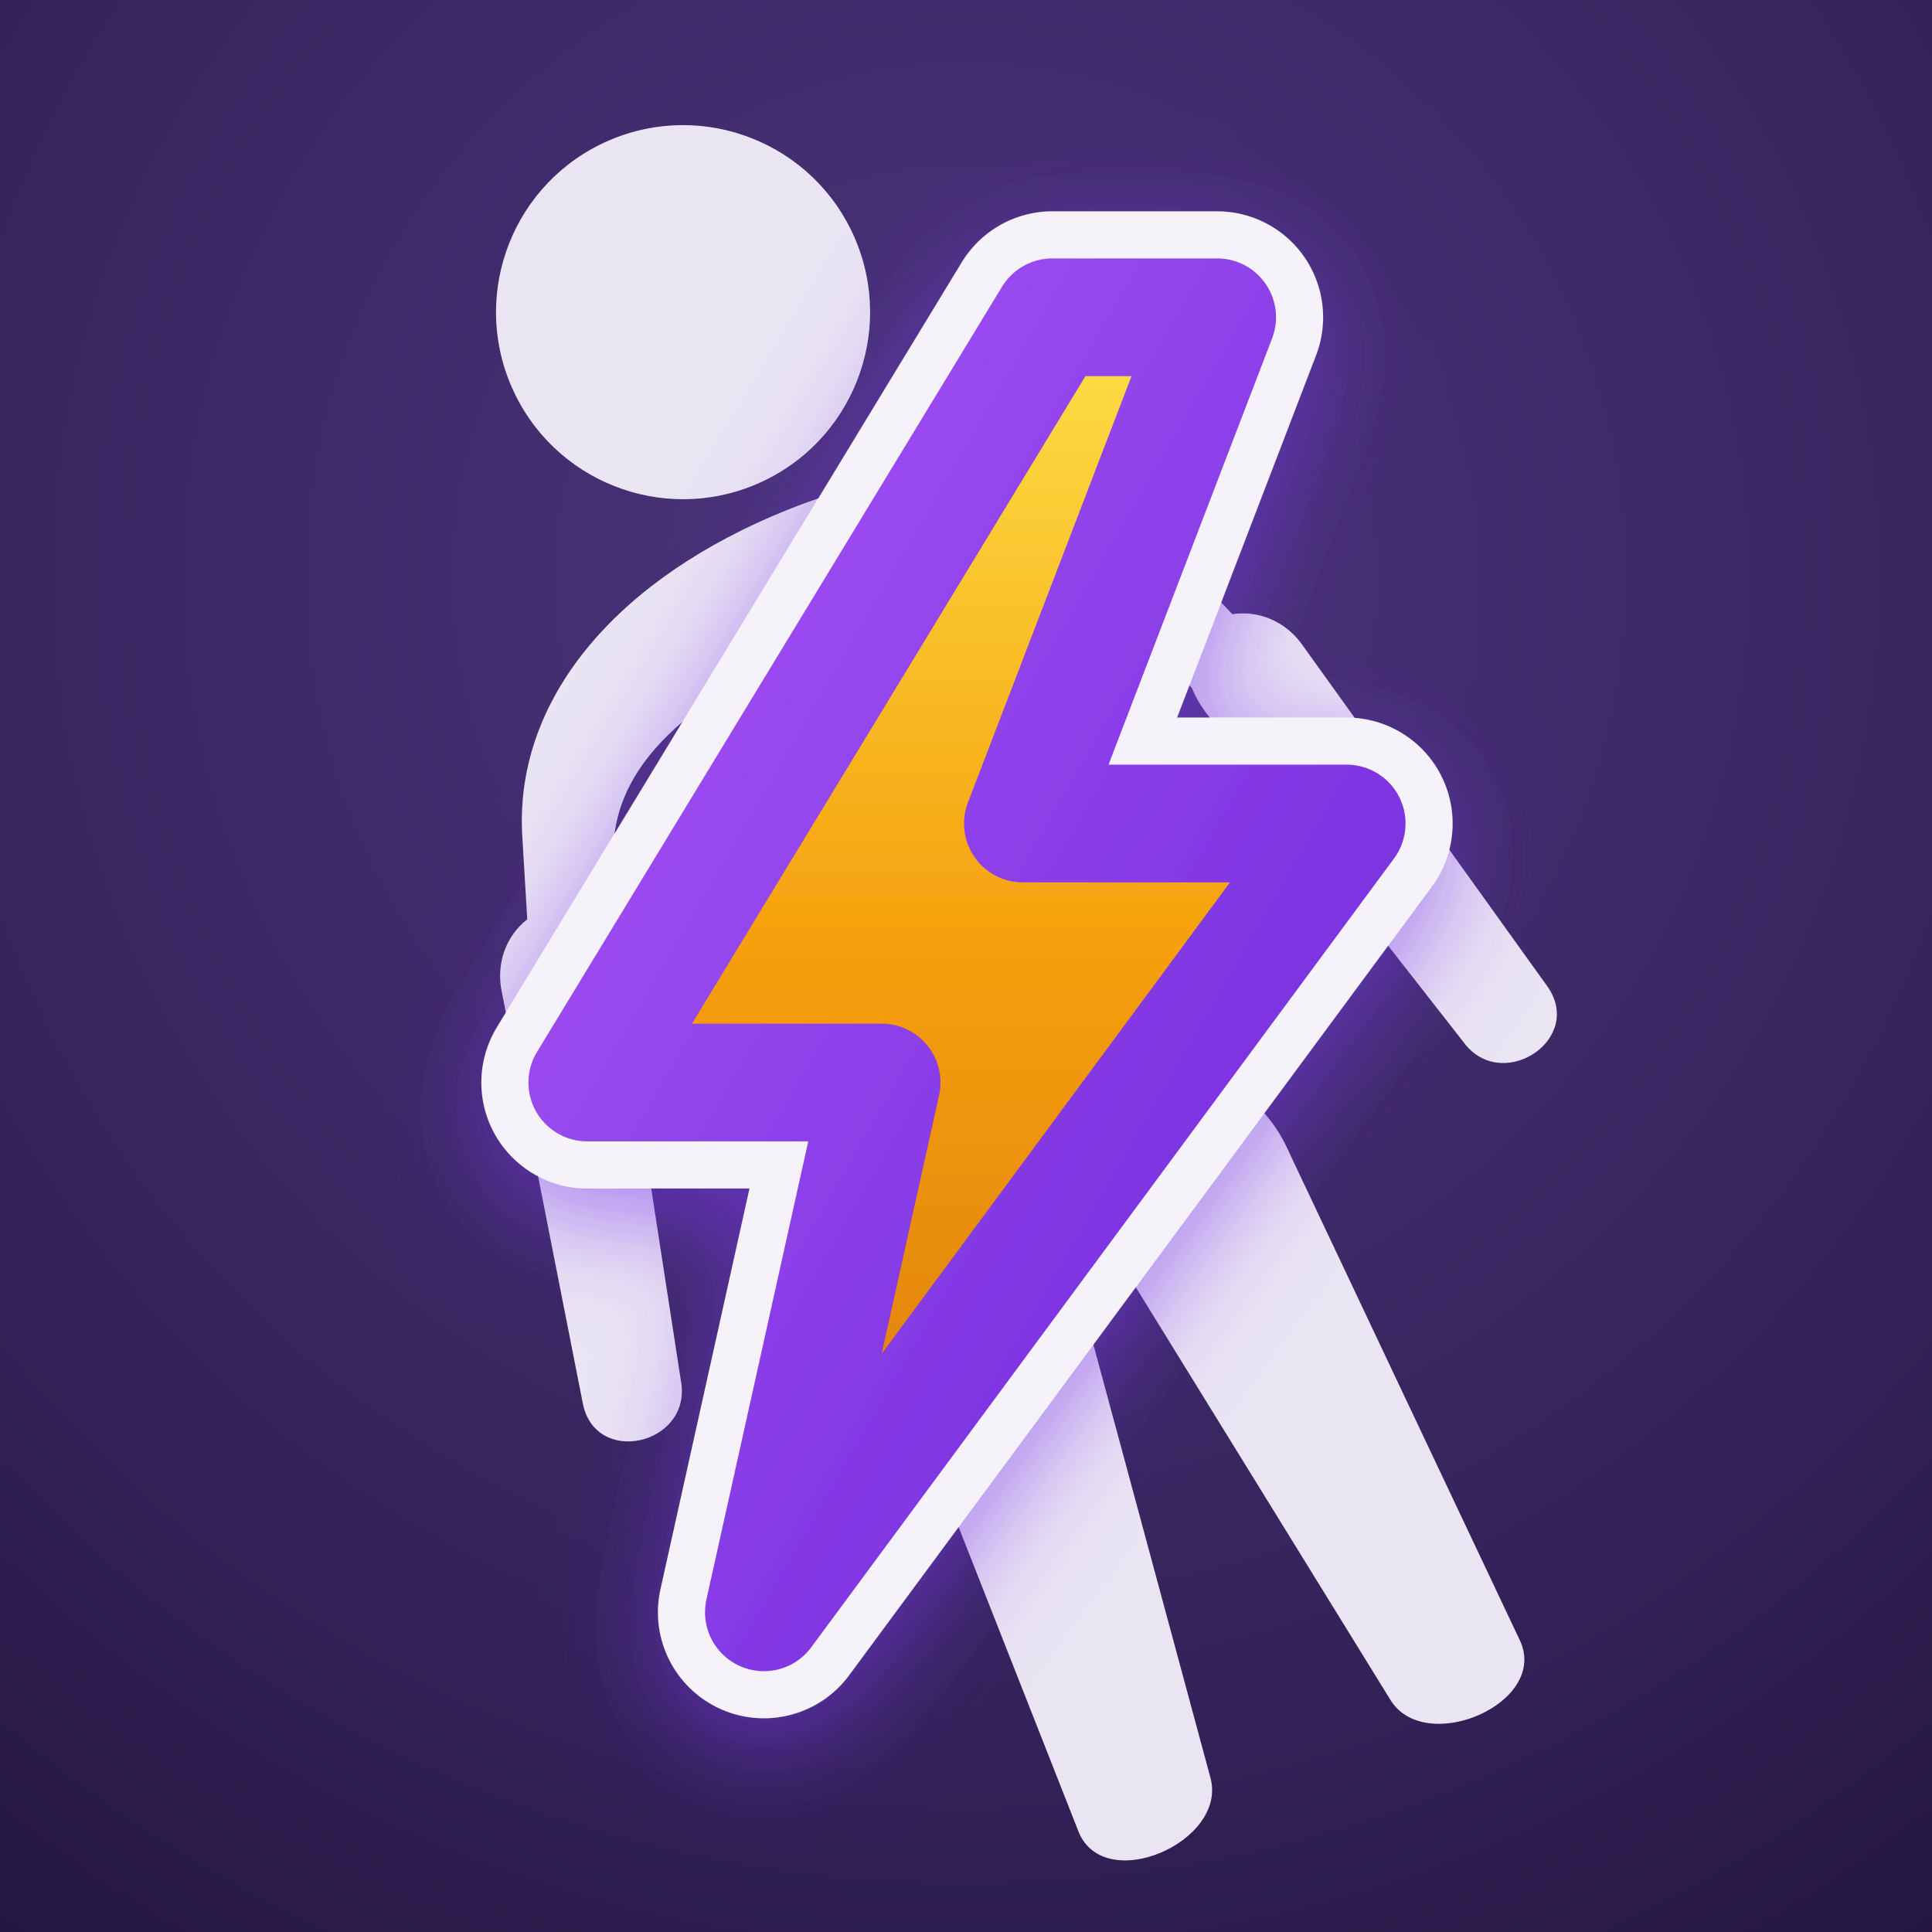
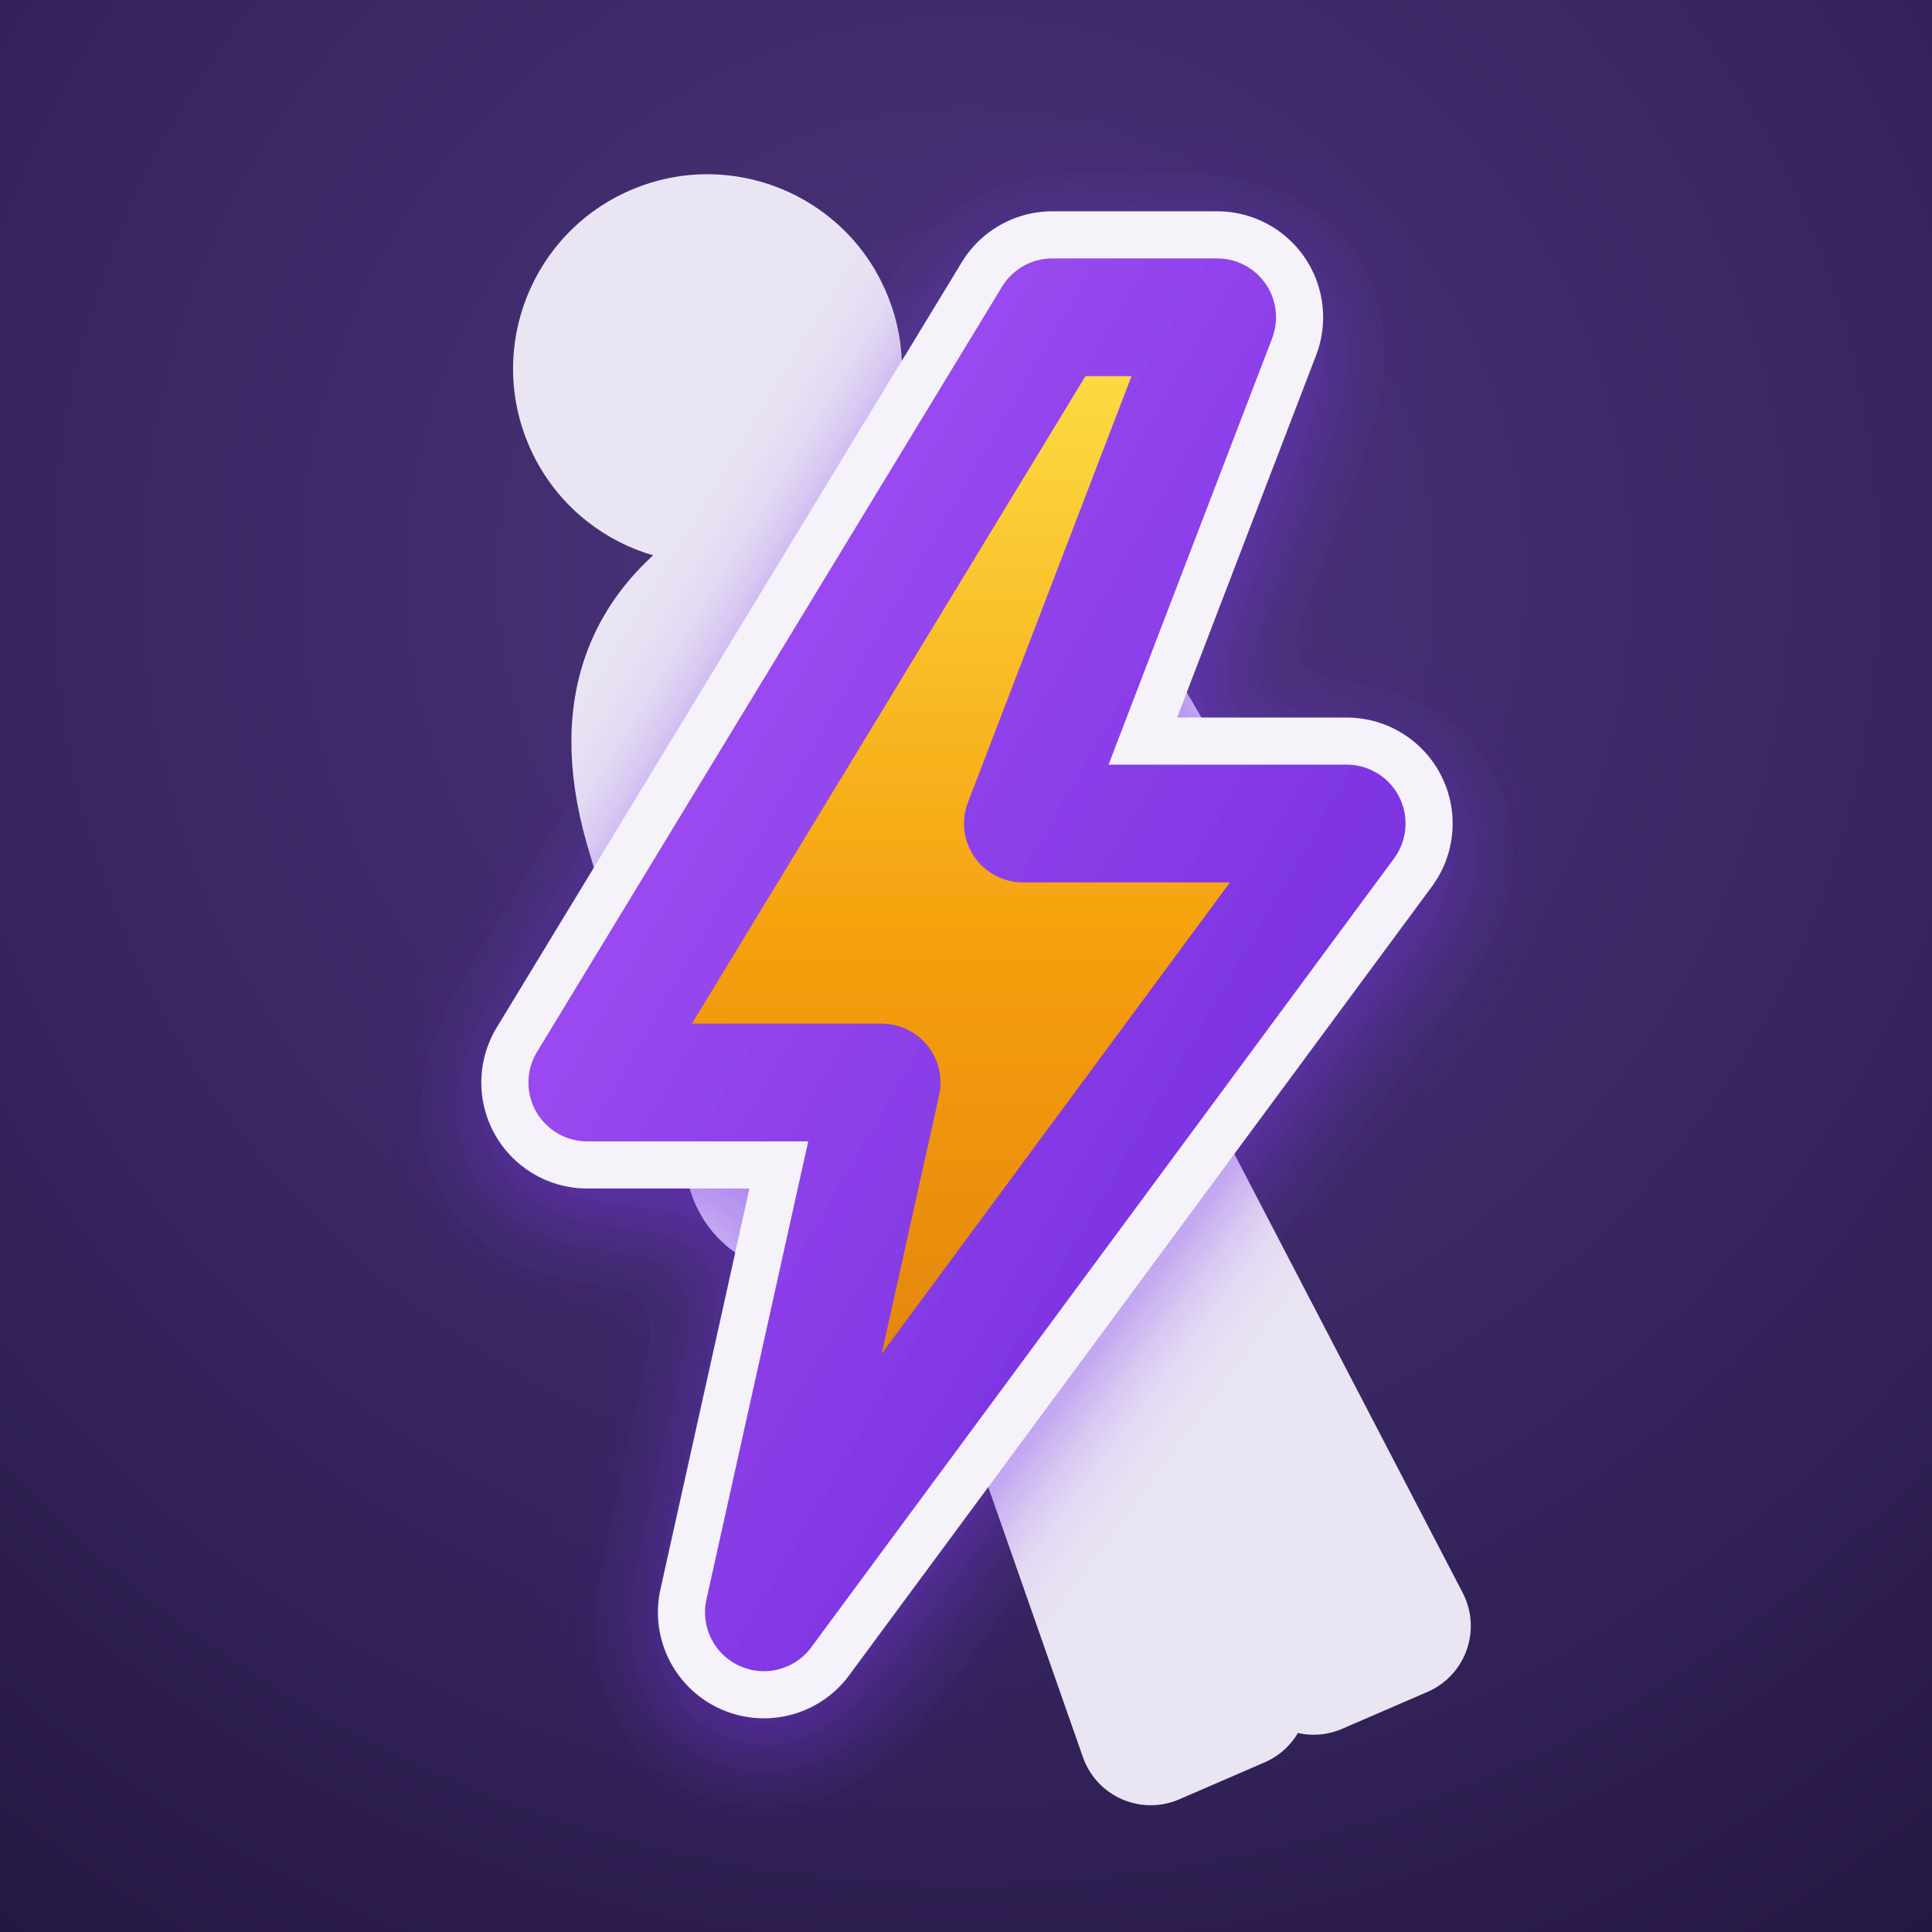
<svg xmlns="http://www.w3.org/2000/svg" width="512" height="512" viewBox="0 0 512 512">
  <defs>
    <radialGradient id="bgr" cx="0.5" cy="0.3" r="1.0">
      <stop offset="0" stop-color="#4d357e" />
      <stop offset="0.55" stop-color="#35245c" />
      <stop offset="1" stop-color="#1d1136" />
    </radialGradient>
    <linearGradient id="bolt" x1="0" y1="0" x2="0" y2="1">
      <stop offset="0" stop-color="#fde047" />
      <stop offset="0.5" stop-color="#f59e0b" />
      <stop offset="1" stop-color="#d97706" />
    </linearGradient>
    <linearGradient id="edge" x1="0" y1="0" x2="1" y2="1">
      <stop offset="0" stop-color="#a855f7" />
      <stop offset="1" stop-color="#6d28d9" />
    </linearGradient>
    <filter id="sh" x="-30%" y="-30%" width="160%" height="160%">
      <feDropShadow dx="0" dy="10" stdDeviation="18" flood-color="#7c3aed" flood-opacity="0.6" />
    </filter>
  </defs>
  <rect width="512" height="512" fill="url(#bgr)" />
-   <g transform="rotate(-23.4 256 256) translate(256 256) scale(1.18) translate(-256 -256)" opacity="0.97" fill="#efeaf7">
-     <circle cx="256" cy="96" r="42" />
-     <path d="M256 146 c-40 0 -70 16 -80 44 l-8 22 c-4 12 12 18 17 6 l10 -20 c8 -14 26 -22 61 -22 c35 0 53 8 61 22 l10 20 c5 12 21 6 17 -6 l-8 -22 c-10 -28 -40 -44 -80 -44 Z" />
-     <path d="M180 208 c-10 -4 -20 2 -22 12 l-20 92 c-3 14 18 18 22 5 l24 -92 c2 -9 -1 -14 -4 -17 Z" />
-     <path d="M332 208 c10 -4 20 2 22 12 l20 92 c3 14 -18 18 -22 5 l-24 -92 c-2 -9 1 -14 4 -17 Z" />
-     <path d="M256 175 c-34 0 -54 14 -54 44 l0 70 c0 10 6 18 16 20 l76 0 c10 -2 16 -10 16 -20 l0 -70 c0 -30 -20 -44 -54 -44 Z" />
-     <path d="M228 300 c-14 0 -22 8 -22 24 l-4 120 c-1 16 30 16 32 1 l16 -110 l0 -35 Z" />
-     <path d="M284 300 c14 0 22 8 22 24 l4 120 c1 16 -30 16 -32 1 l-16 -110 l0 -35 Z" />
+   <g transform="rotate(-23.4 256 256) translate(256 256) scale(1.12) translate(-256 -256)" opacity="0.97" fill="#efeaf7" stroke="#efeaf7" stroke-width="34" stroke-linejoin="round" stroke-linecap="round">
+     <circle cx="256" cy="102" r="46" stroke="none" />
+     <path d="M256 150 C222 150 206 166 202 196 L192 280 C190 294 210 298 214 286 L228 214 C230 244 232 268 234 300 L224 440 L246 440 L252 332 L256 326 L260 332 L266 440 L288 440 L278 300 C280 268 282 244 284 214 L298 286 C302 298 322 294 320 280 L310 196 C306 166 290 150 256 150 Z" />
  </g>
  <g transform="translate(48 56) scale(0.78)" filter="url(#sh)">
    <path d="M296 36 L138 296 L238 296 L198 476 L396 208 L286 208 L352 36 Z" fill="none" stroke="#f5f2fa" stroke-width="72" stroke-linejoin="round" />
    <path d="M296 36 L138 296 L238 296 L198 476 L396 208 L286 208 L352 36 Z" fill="url(#bolt)" stroke="url(#edge)" stroke-width="40" stroke-linejoin="round" />
  </g>
</svg>
